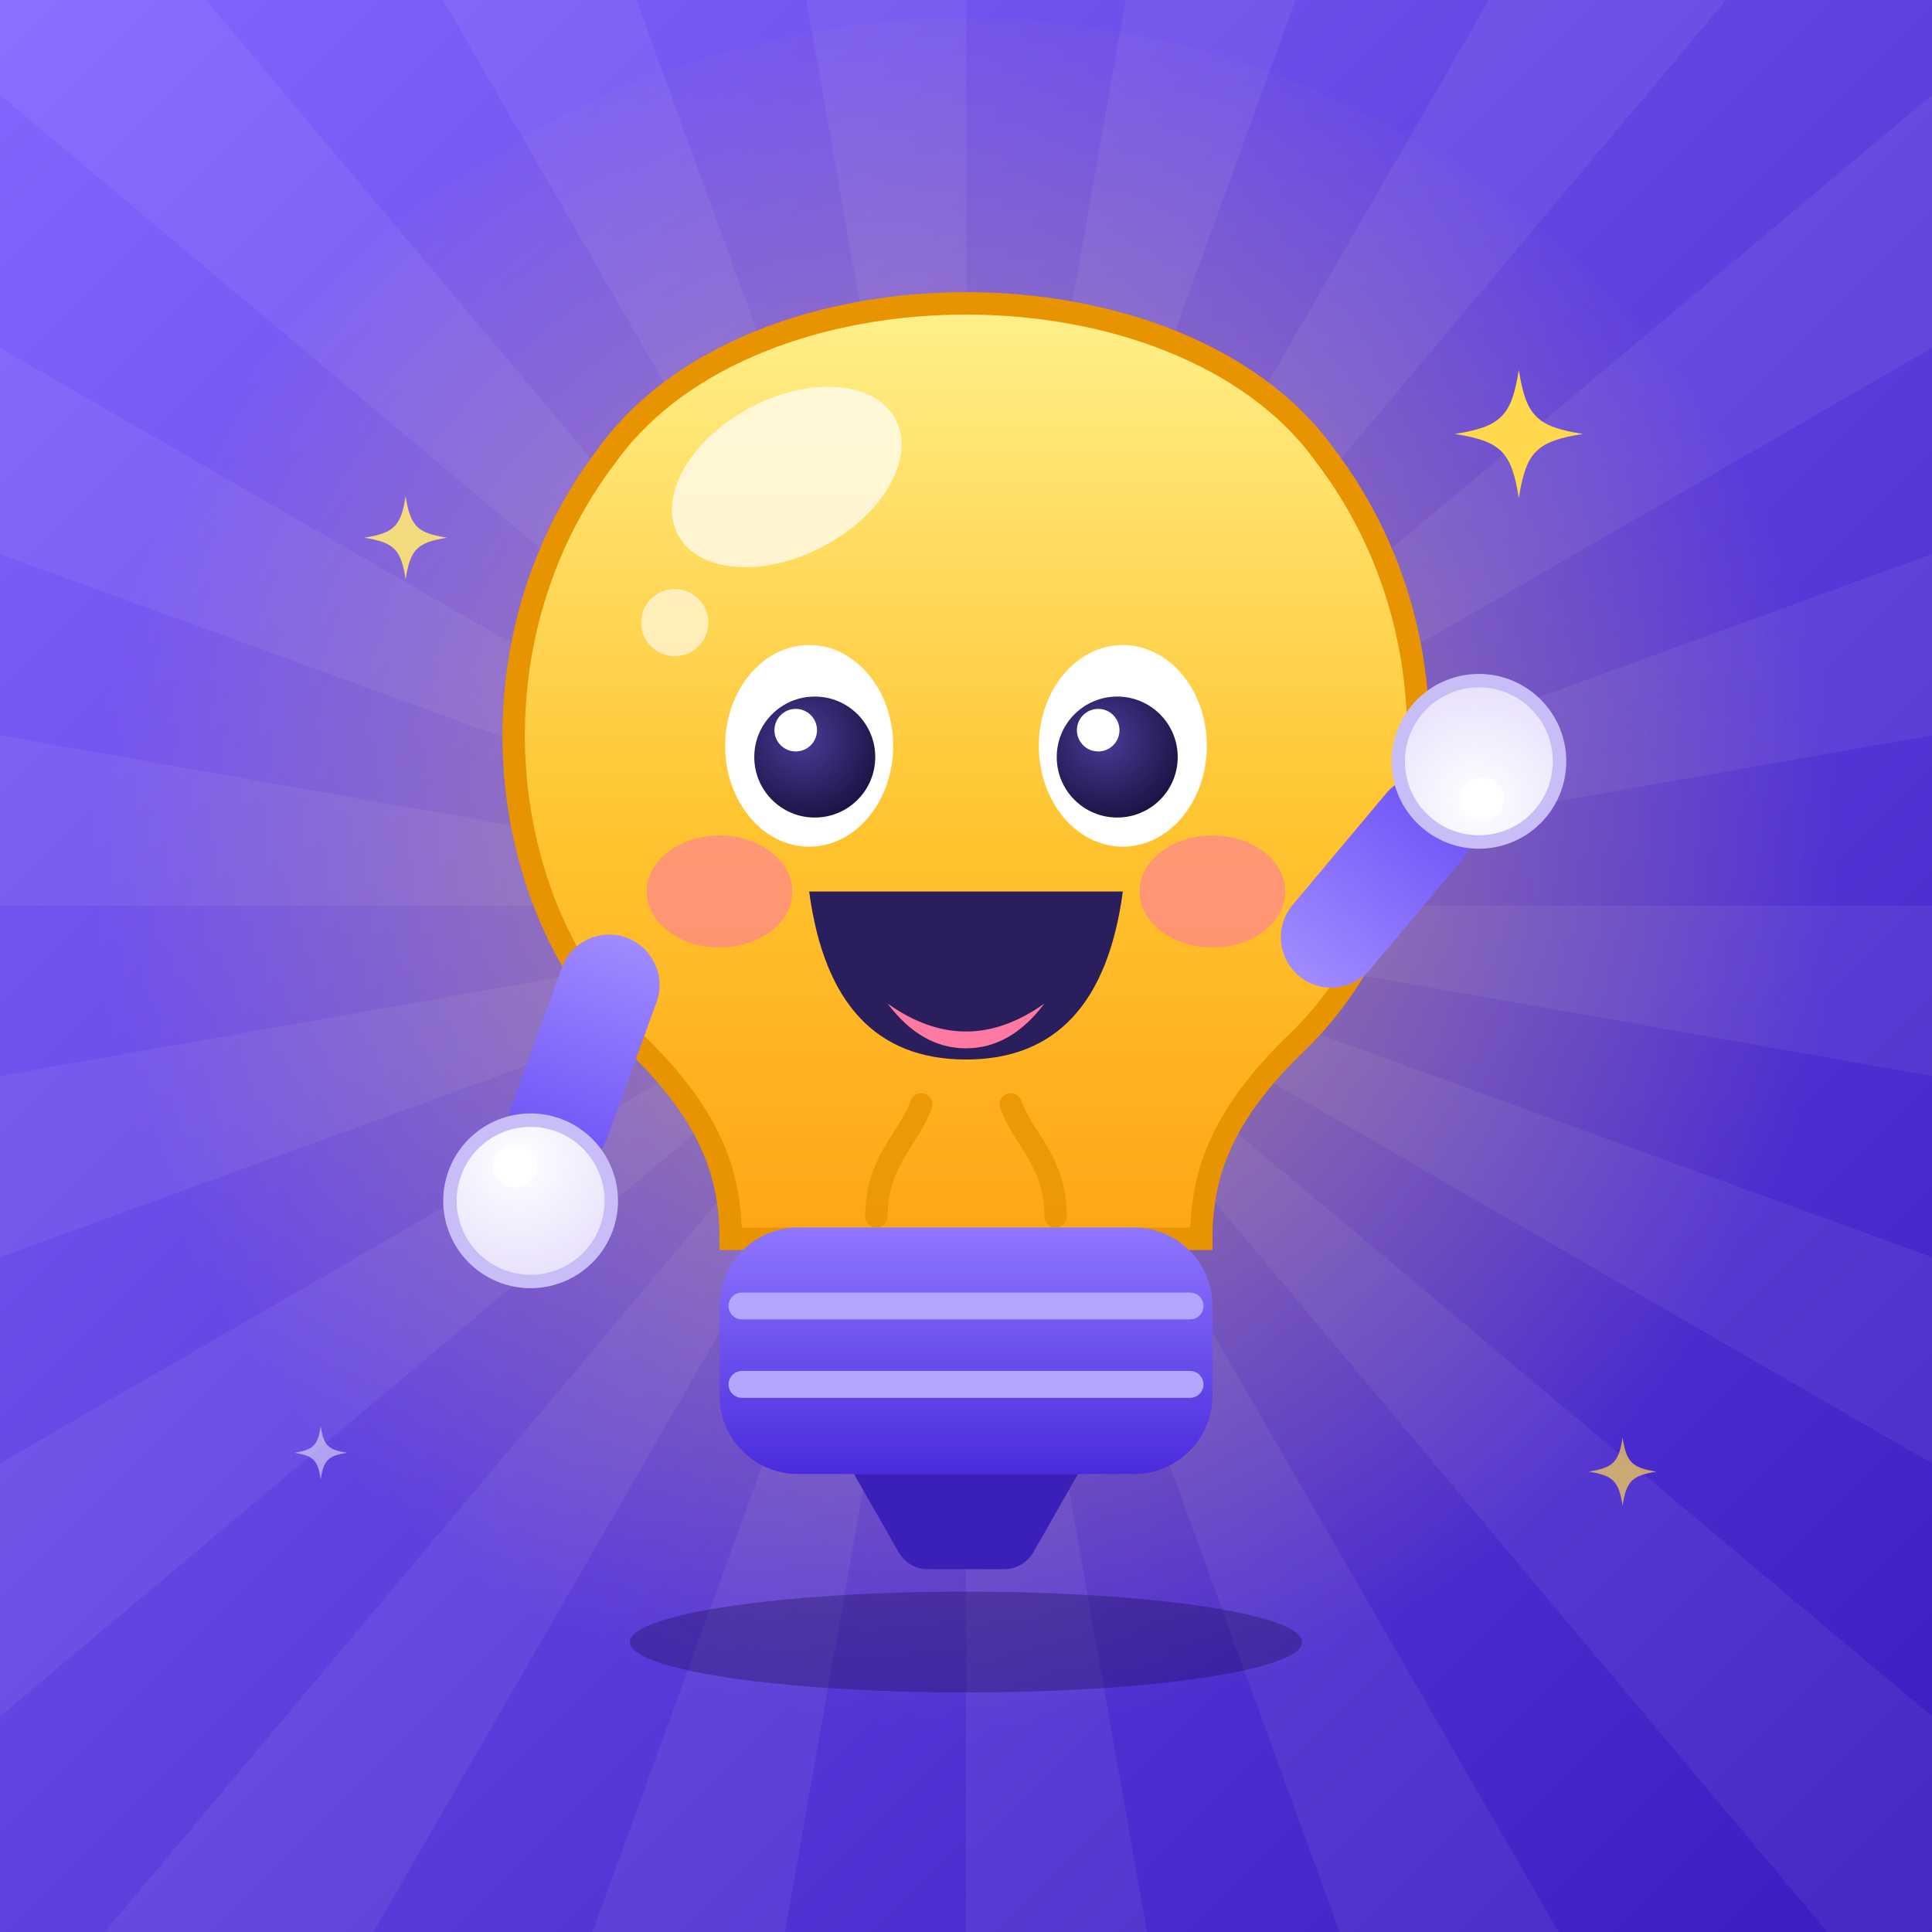
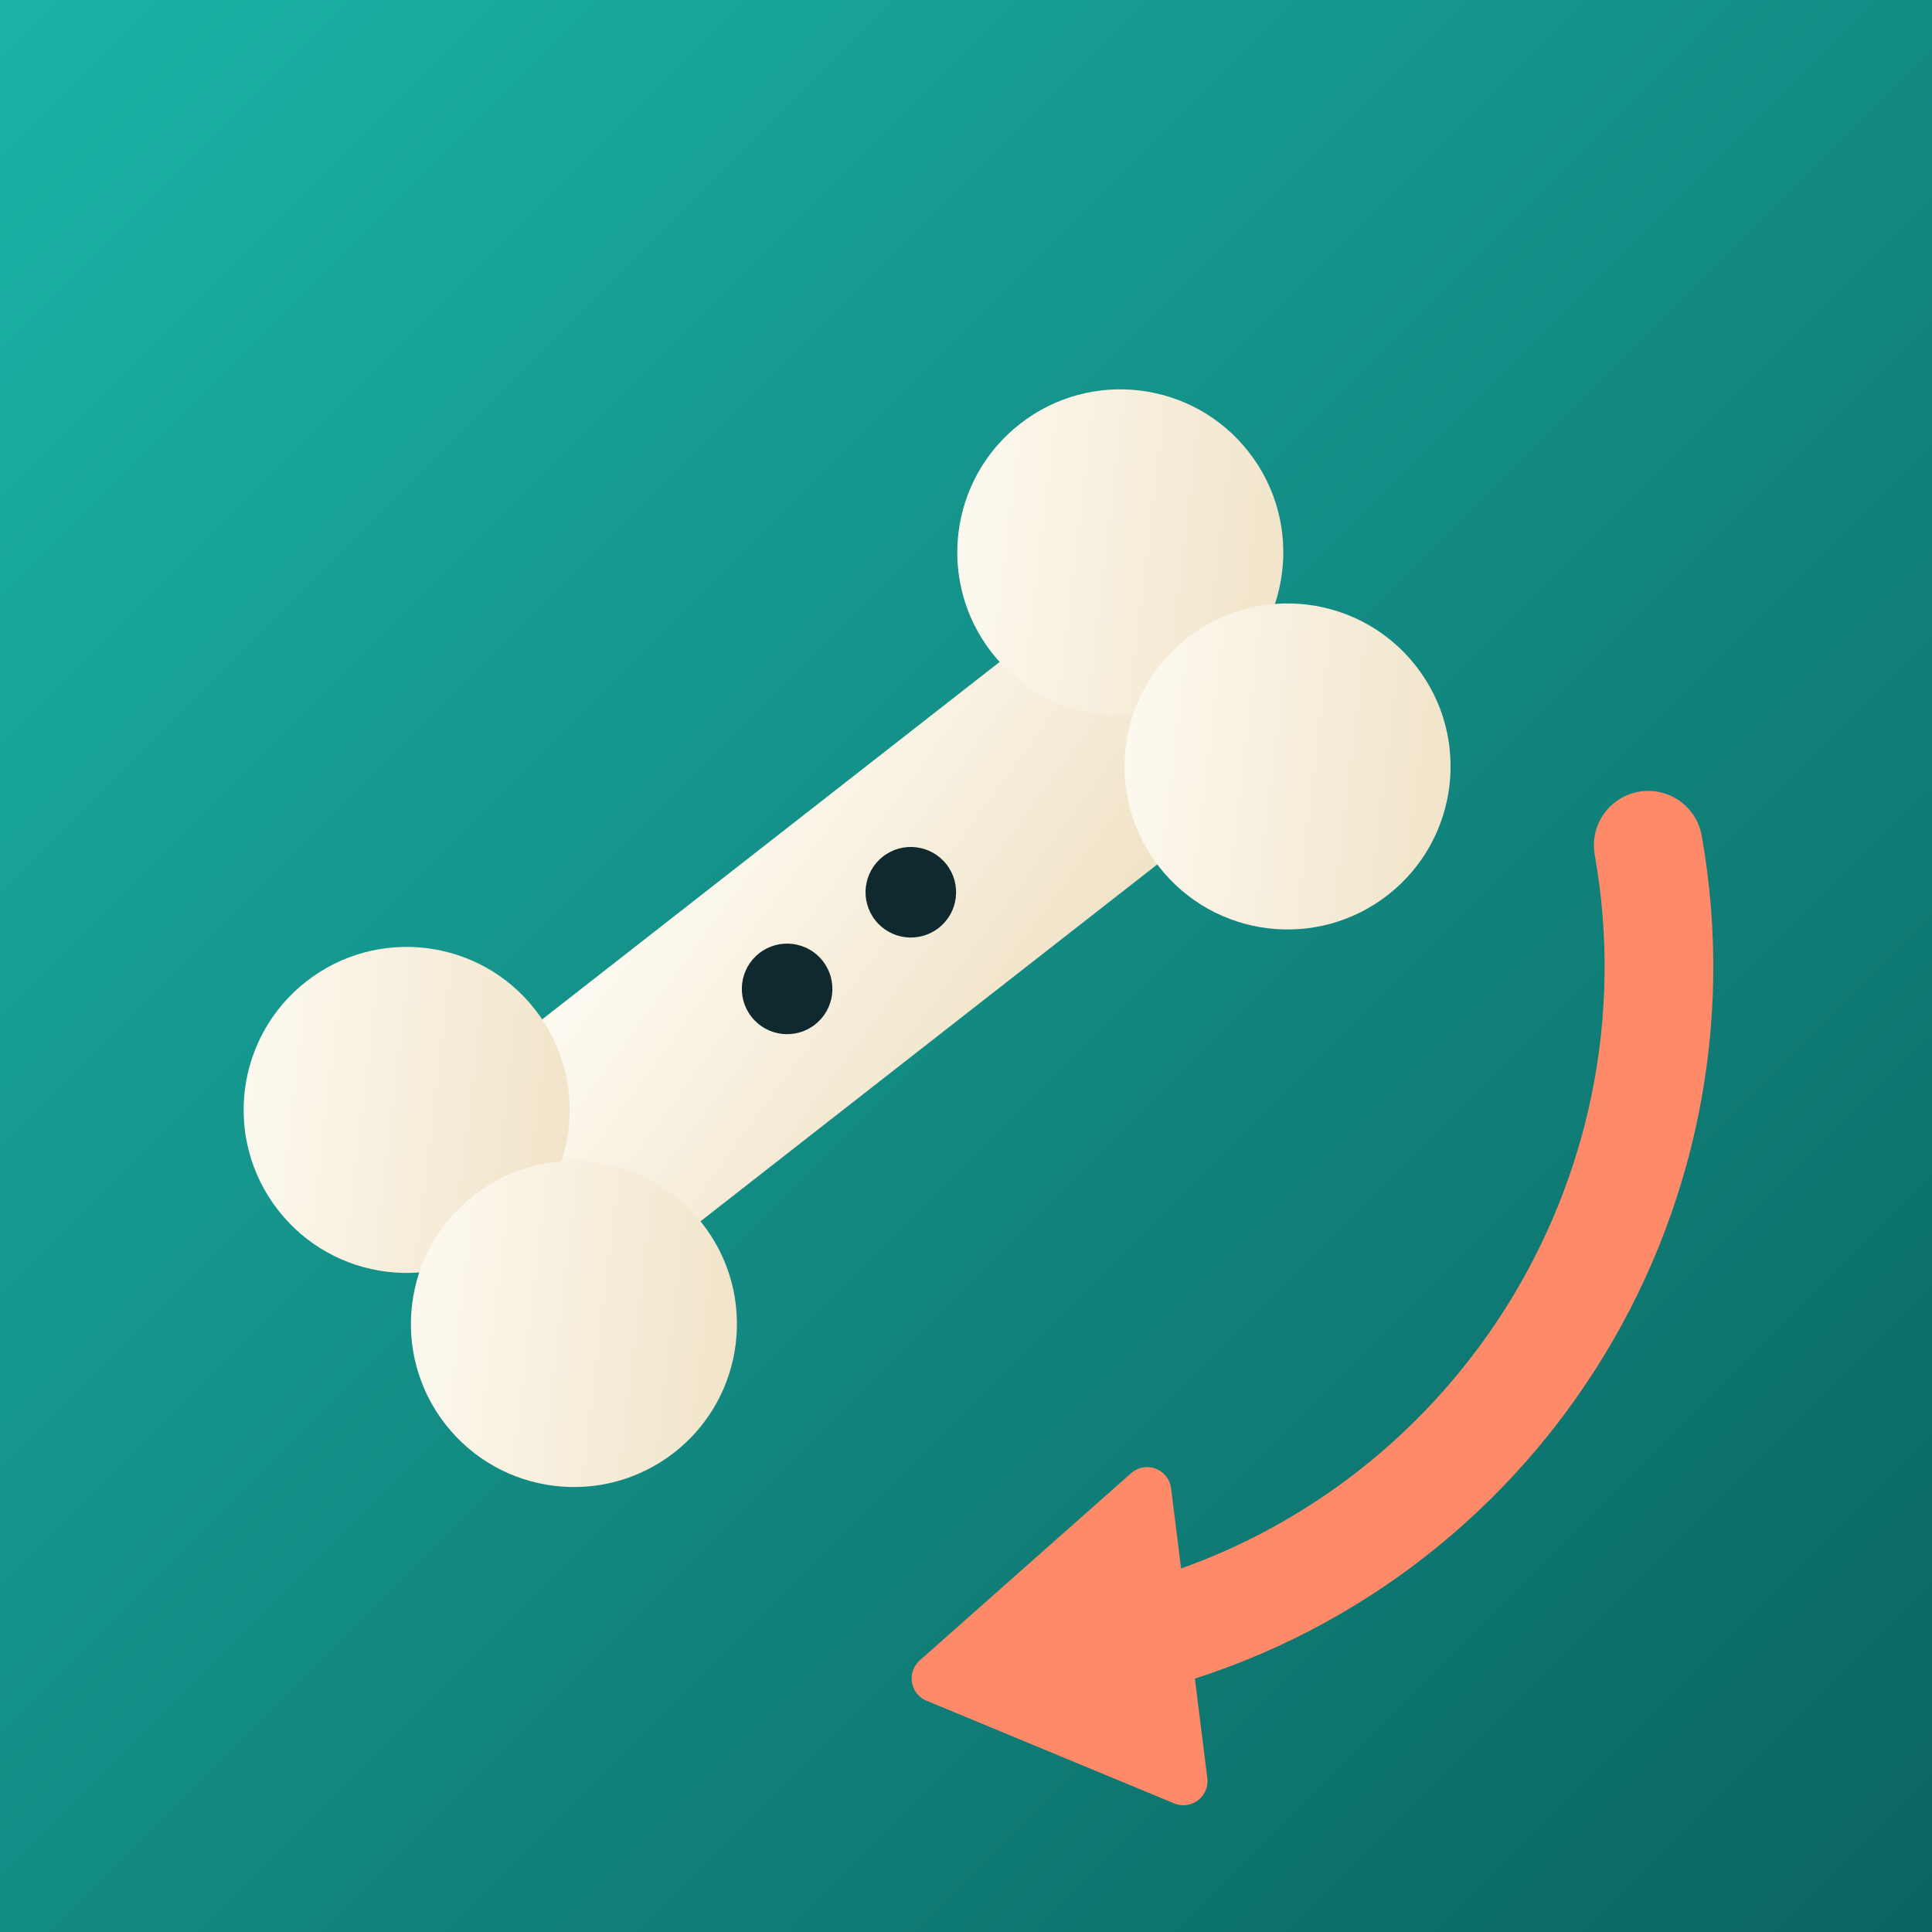
- <svg xmlns="http://www.w3.org/2000/svg" viewBox="0 0 1024 1024">
+ <svg xmlns="http://www.w3.org/2000/svg" viewBox="0 0 1024 1024" width="1024" height="1024">
  <defs>
-     <linearGradient id="bg" x1="0" y1="0" x2="1" y2="1">
-       <stop offset="0" stop-color="#8466ff" />
-       <stop offset="1" stop-color="#3a1bc0" />
+     <linearGradient id="a" x1="0" y1="0" x2="1" y2="1">
+       <stop offset="0" stop-color="#1bb3a8" />
+       <stop offset="1" stop-color="#0a645f" />
    </linearGradient>
-     <radialGradient id="hi" cx="0.5" cy="0.47" r="0.5">
-       <stop offset="0" stop-color="#ffd84d" stop-opacity="0.5" />
-       <stop offset="1" stop-color="#ffd84d" stop-opacity="0" />
-     </radialGradient>
+     <linearGradient id="b" x1="0" y1="0" x2="1" y2="1">
+       <stop offset="0" stop-color="#fffdf7" />
+       <stop offset="1" stop-color="#efe0c2" />
+     </linearGradient>
  </defs>
-   <rect width="1024" height="1024" fill="url(#bg)" />
-   <path d="M512 480 L1612.0 480.0 L1595.3 671.0 Z" fill="#ffffff" opacity="0.06" />
-   <path d="M512 480 L1545.7 856.2 L1464.6 1030.0 Z" fill="#ffffff" opacity="0.06" />
-   <path d="M512 480 L1354.6 1187.1 L1219.1 1322.6 Z" fill="#ffffff" opacity="0.06" />
-   <path d="M512 480 L1062.0 1432.6 L888.2 1513.7 Z" fill="#ffffff" opacity="0.06" />
-   <path d="M512 480 L703.0 1563.3 L512.0 1580.0 Z" fill="#ffffff" opacity="0.06" />
-   <path d="M512 480 L321.0 1563.3 L135.8 1513.7 Z" fill="#ffffff" opacity="0.06" />
-   <path d="M512 480 L-38.0 1432.6 L-195.1 1322.6 Z" fill="#ffffff" opacity="0.06" />
-   <path d="M512 480 L-330.6 1187.1 L-440.6 1030.0 Z" fill="#ffffff" opacity="0.06" />
-   <path d="M512 480 L-521.7 856.2 L-571.3 671.0 Z" fill="#ffffff" opacity="0.06" />
-   <path d="M512 480 L-588.0 480.0 L-571.3 289.0 Z" fill="#ffffff" opacity="0.06" />
-   <path d="M512 480 L-521.7 103.8 L-440.6 -70.0 Z" fill="#ffffff" opacity="0.06" />
-   <path d="M512 480 L-330.6 -227.1 L-195.1 -362.6 Z" fill="#ffffff" opacity="0.06" />
-   <path d="M512 480 L-38.0 -472.6 L135.8 -553.7 Z" fill="#ffffff" opacity="0.06" />
-   <path d="M512 480 L321.0 -603.3 L512.0 -620.0 Z" fill="#ffffff" opacity="0.06" />
-   <path d="M512 480 L703.0 -603.3 L888.2 -553.7 Z" fill="#ffffff" opacity="0.06" />
-   <path d="M512 480 L1062.0 -472.6 L1219.1 -362.6 Z" fill="#ffffff" opacity="0.06" />
-   <path d="M512 480 L1354.6 -227.1 L1464.6 -70.0 Z" fill="#ffffff" opacity="0.06" />
-   <path d="M512 480 L1545.7 103.8 L1595.3 289.0 Z" fill="#ffffff" opacity="0.06" />
-   <circle cx="512" cy="480" r="470" fill="url(#hi)" />
-   <path d="M805 196 C808.808 220.48 814.52 226.192 839 230 C814.52 233.808 808.808 239.52 805 264 C801.192 239.52 795.48 233.808 771 230 C795.48 226.192 801.192 220.48 805 196 Z" fill="#ffd84d" opacity="1" />
-   <path d="M215 263 C217.464 278.84 221.16 282.536 237 285 C221.16 287.464 217.464 291.16 215 307 C212.536 291.16 208.84 287.464 193 285 C208.84 282.536 212.536 278.84 215 263 Z" fill="#ffe873" opacity="0.9" />
-   <path d="M860 762 C862.016 774.96 865.04 777.984 878 780 C865.04 782.016 862.016 785.04 860 798 C857.984 785.04 854.96 782.016 842 780 C854.96 777.984 857.984 774.96 860 762 Z" fill="#ffd84d" opacity="0.7" />
-   <path d="M170 756 C171.568 766.08 173.92 768.432 184 770 C173.92 771.568 171.568 773.92 170 784 C168.432 773.92 166.08 771.568 156 770 C166.08 768.432 168.432 766.08 170 756 Z" fill="#ffffff" opacity="0.5" />
-   <g transform="translate(155.75 56.88) scale(5.9375)">
-     <defs>
-       <linearGradient id="f-bulb" x1="0" y1="0" x2="0" y2="1">
-         <stop offset="0" stop-color="#fff08a" />
-         <stop offset="0.55" stop-color="#ffc531" />
-         <stop offset="1" stop-color="#ffa516" />
-       </linearGradient>
-       <linearGradient id="f-base" x1="0" y1="0" x2="0" y2="1">
-         <stop offset="0" stop-color="#8f76ff" />
-         <stop offset="1" stop-color="#4a2bdc" />
-       </linearGradient>
-       <linearGradient id="f-sleeve" x1="0" y1="0" x2="0" y2="1">
-         <stop offset="0" stop-color="#a08bff" />
-         <stop offset="1" stop-color="#6a4ff7" />
-       </linearGradient>
-       <radialGradient id="f-hand" cx="0.35" cy="0.3" r="0.8">
-         <stop offset="0" stop-color="#ffffff" />
-         <stop offset="1" stop-color="#e6defc" />
-       </radialGradient>
-       <radialGradient id="f-iris" cx="0.4" cy="0.35" r="0.7">
-         <stop offset="0" stop-color="#4b3a99" />
-         <stop offset="1" stop-color="#1a1240" />
-       </radialGradient>
-     </defs>
-     <ellipse cx="60" cy="137" rx="30" ry="4.5" fill="rgba(20,8,70,.32)" />
-     <path d="M31 84C18 72 15 48 28 31 41 13 79 13 92 31c13 17 10 41-3 53-6 6-8 11-8 17H39c0-6-2-11-8-17Z" fill="url(#f-bulb)" stroke="#e89400" stroke-width="2" />
-     <path d="M52 99c0-5 3-7 4-10m12 10c0-5-3-7-4-10" stroke="#e89400" stroke-width="2" stroke-linecap="round" fill="none" opacity="0.8" />
-     <ellipse cx="44" cy="33" rx="11" ry="7" fill="#fff" opacity="0.7" transform="rotate(-28 44 33)" />
-     <circle cx="34" cy="46" r="3" fill="#fff" opacity="0.6" />
-     <rect x="38" y="100" width="44" height="22" rx="7" fill="url(#f-base)" />
-     <path d="M40 107h40M40 114h40" stroke="#b4a6ff" stroke-width="2.4" stroke-linecap="round" />
-     <path d="M50 122h20l-4 7a3 3 0 0 1-2.6 1.5h-6.8A3 3 0 0 1 54 129z" fill="#3a20b8" />
-     <ellipse cx="38" cy="70" rx="6.5" ry="5" fill="#ff7aa2" opacity="0.6" />
-     <ellipse cx="82" cy="70" rx="6.5" ry="5" fill="#ff7aa2" opacity="0.6" />
-     <ellipse cx="46" cy="57" rx="7.5" ry="9" fill="#fff" />
-     <ellipse cx="74" cy="57" rx="7.5" ry="9" fill="#fff" />
-     <circle cx="46.5" cy="58" r="5.4" fill="url(#f-iris)" />
-     <circle cx="44.8" cy="55.6" r="1.9" fill="#fff" />
-     <circle cx="73.5" cy="58" r="5.4" fill="url(#f-iris)" />
-     <circle cx="71.8" cy="55.6" r="1.9" fill="#fff" />
-     <path d="M46 70q14 0 28 0q-2 15-14 15t-14-15z" fill="#2a1f5c" />
-     <path d="M53 80q7 5 14 0q-3 4-7 4t-7-4z" fill="#ff7aa2" />
-     <g transform="rotate(20 29 76)">
-       <rect x="24.5" y="74" width="9" height="22" rx="4.5" fill="url(#f-sleeve)" />
-       <circle cx="29" cy="99" r="7.2" fill="url(#f-hand)" stroke="#c9bdf7" stroke-width="1.2" />
-       <circle cx="26.6" cy="96.6" r="1.9" fill="#fff" />
-     </g>
-     <g transform="rotate(-140 91 76)">
-       <rect x="86.5" y="74" width="9" height="22" rx="4.5" fill="url(#f-sleeve)" />
-       <circle cx="91" cy="99" r="7.2" fill="url(#f-hand)" stroke="#c9bdf7" stroke-width="1.2" />
-       <circle cx="88.6" cy="96.6" r="1.9" fill="#fff" />
+   <rect width="1024" height="1024" fill="url(#a)" />
+   <g transform="translate(0.00 0.00) scale(16)">
+     <path d="M54.6 28A23 23 0 0 1 38 54.2" fill="none" stroke="#ff8a6a" stroke-width="3.6" stroke-linecap="round" />
+     <path d="M31 55.6l7-6.2 1.2 9.6z" fill="#ff8a6a" stroke="#ff8a6a" stroke-width="1.6" stroke-linejoin="round" />
+     <g transform="rotate(-38 28 31)" fill="url(#b)">
+       <rect x="13" y="27" width="30" height="8.5" rx="4.2" />
+       <circle cx="13" cy="26.6" r="5.4" />
+       <circle cx="13" cy="35.6" r="5.4" />
+       <circle cx="43" cy="26.6" r="5.4" />
+       <circle cx="43" cy="35.6" r="5.4" />
+       <circle cx="25.4" cy="31.2" r="1.5" fill="#10292f" />
+       <circle cx="30.6" cy="31.2" r="1.5" fill="#10292f" />
    </g>
  </g>
</svg>
